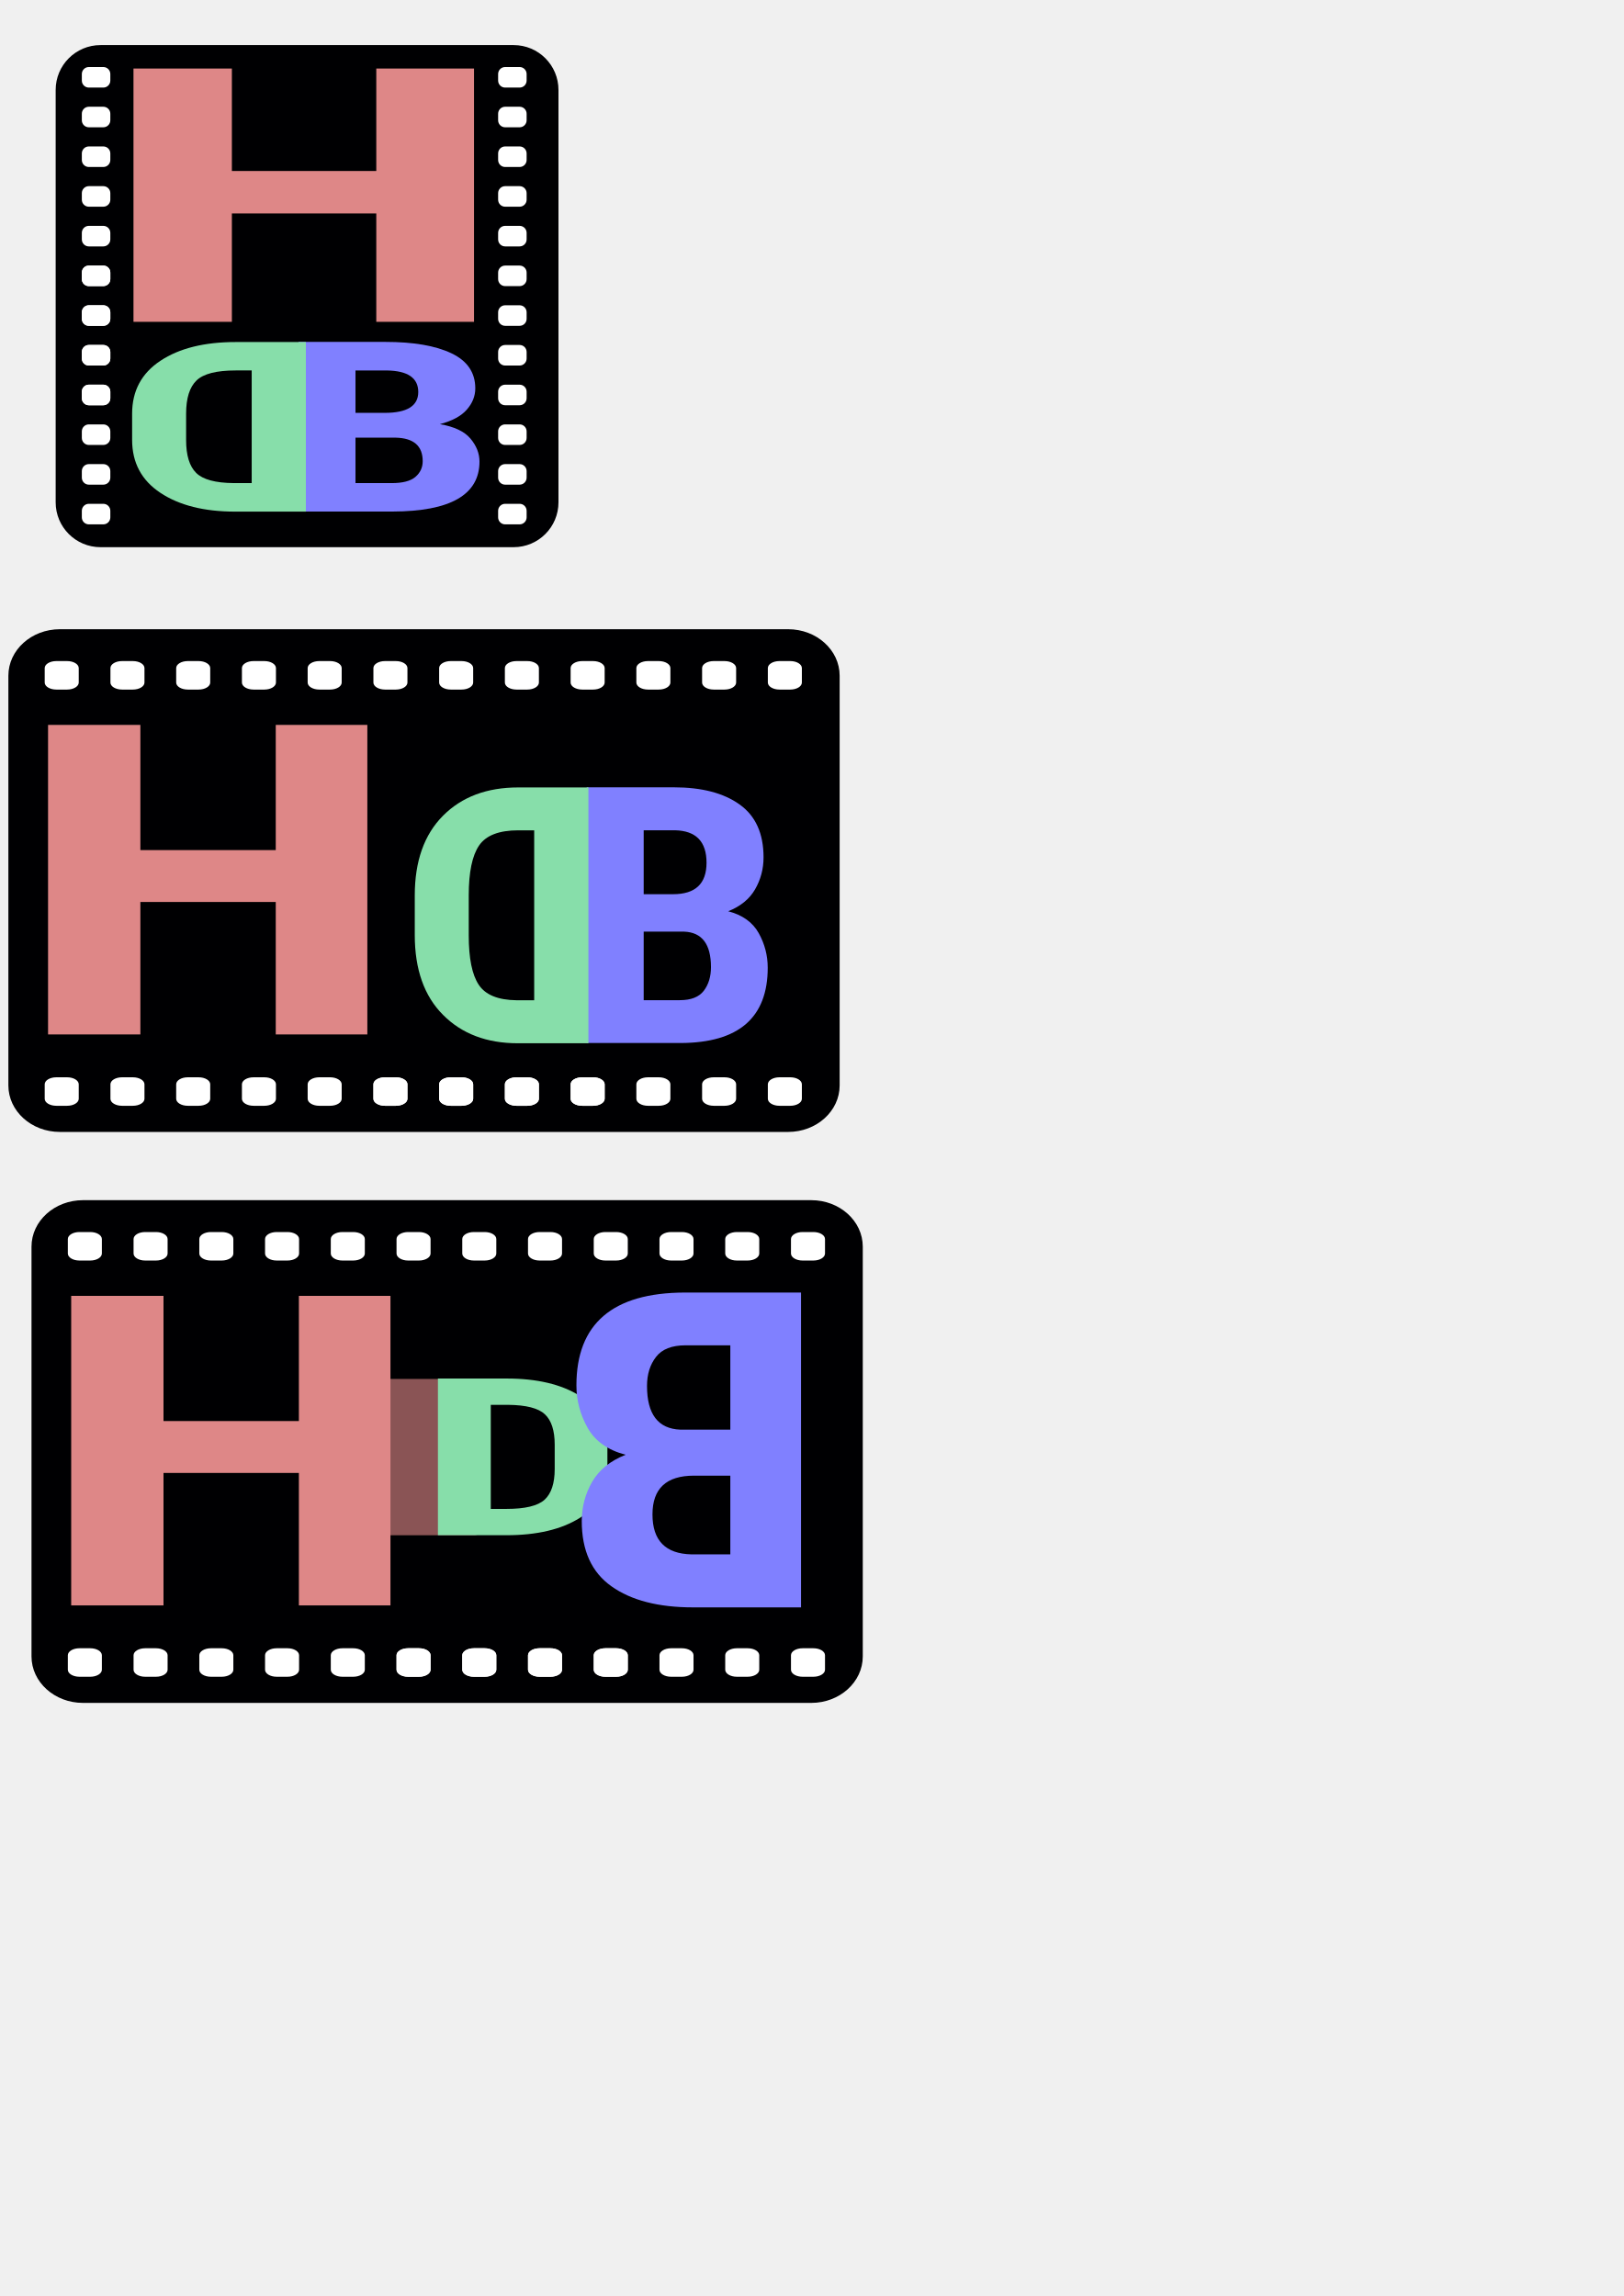
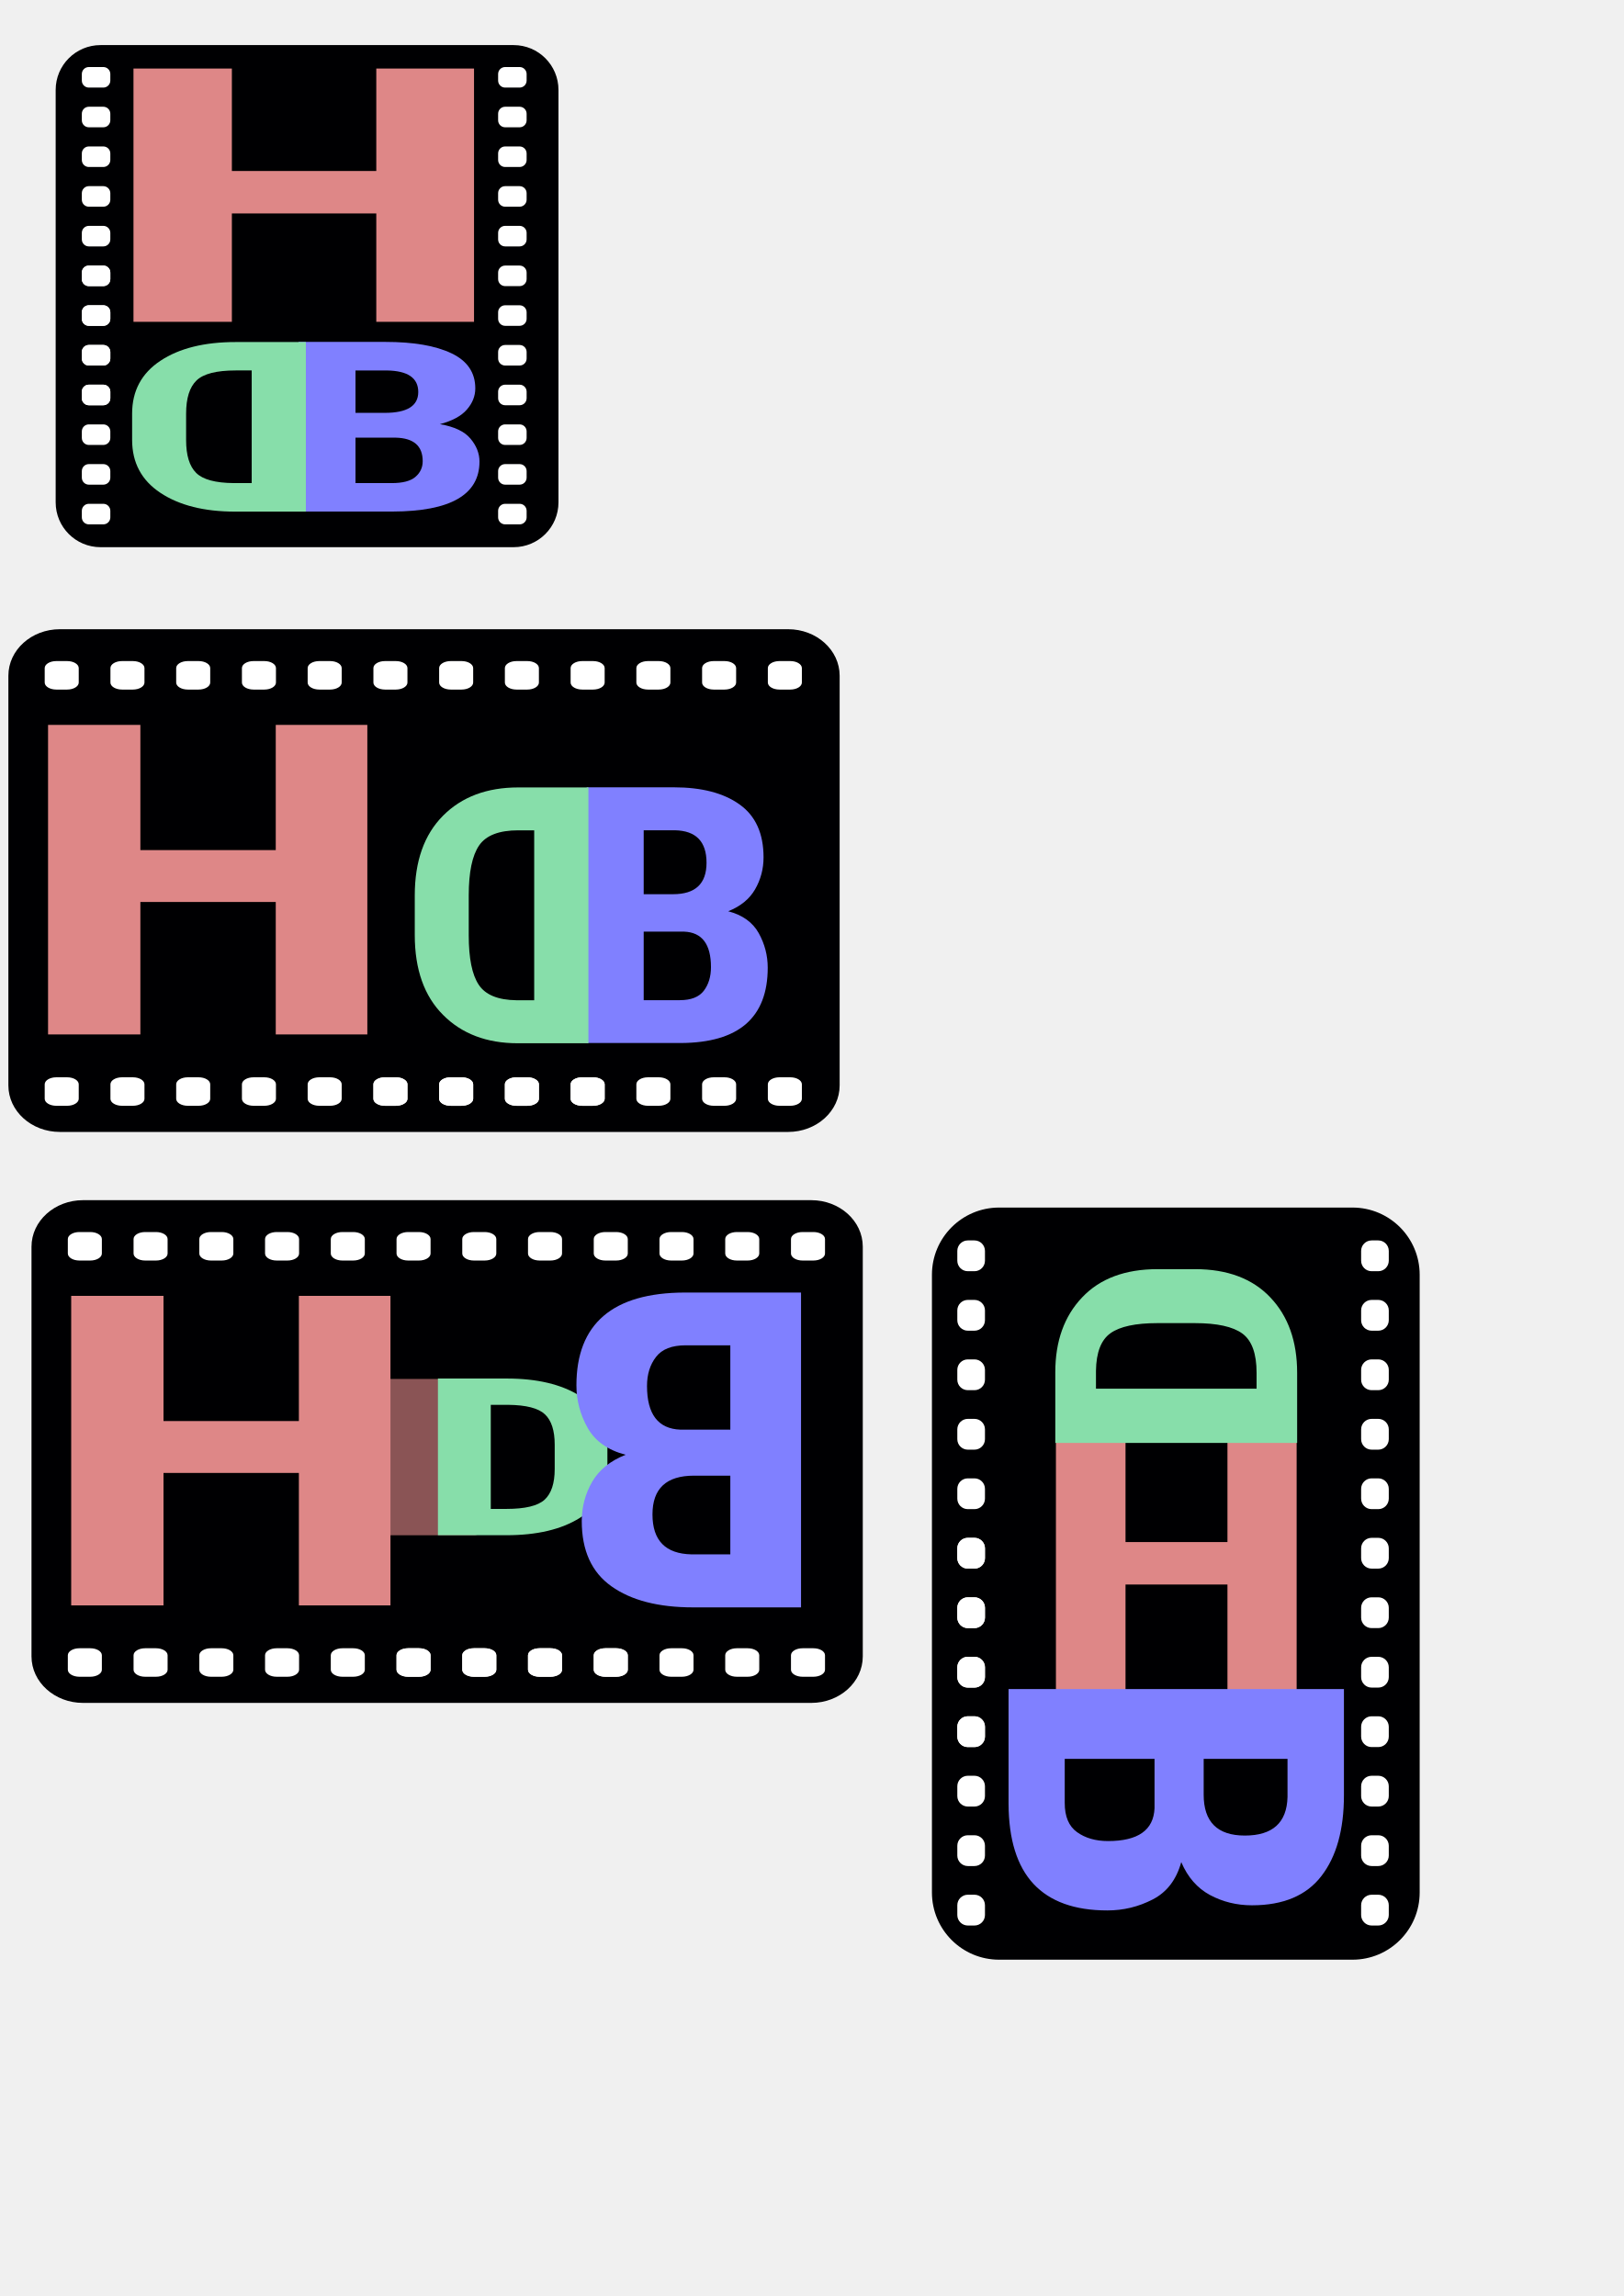
<svg xmlns="http://www.w3.org/2000/svg" width="210mm" height="297mm" viewBox="0 0 210 297" version="1.1" id="svg8">
  <defs id="defs2" />
  <g id="layer1">
    <g id="g882" transform="matrix(0.3963783,0,0,0.3963783,-2.245935,-14.90738)">
      <rect ry="14.635" y="52.324" x="23.831" height="163.853" width="164.059" id="rect4526" style="fill:#000002;fill-opacity:1;stroke:none;stroke-width:0.476;stroke-opacity:1" />
      <rect ry="2.287" y="59.483" x="32.366" height="6.708" width="9.299" id="rect4528" style="fill:#ffffff;fill-opacity:1;stroke:none;stroke-width:0.995;stroke-opacity:1" />
      <rect style="fill:#ffffff;fill-opacity:1;stroke:none;stroke-width:0.995;stroke-opacity:1" id="rect4544" width="9.299" height="6.708" x="32.366" y="72.441" ry="2.287" />
      <rect ry="2.287" y="85.399" x="32.366" height="6.708" width="9.299" id="rect4550" style="fill:#ffffff;fill-opacity:1;stroke:none;stroke-width:0.995;stroke-opacity:1" />
      <rect ry="2.287" y="98.358" x="32.366" height="6.708" width="9.299" id="rect4554" style="fill:#ffffff;fill-opacity:1;stroke:none;stroke-width:0.995;stroke-opacity:1" />
      <rect style="fill:#ffffff;fill-opacity:1;stroke:none;stroke-width:0.995;stroke-opacity:1" id="rect4556" width="9.299" height="6.708" x="32.366" y="111.316" ry="2.287" />
      <rect ry="2.287" y="124.274" x="32.366" height="6.708" width="9.299" id="rect4560" style="fill:#ffffff;fill-opacity:1;stroke:none;stroke-width:0.995;stroke-opacity:1" />
      <rect style="fill:#ffffff;fill-opacity:1;stroke:none;stroke-width:0.995;stroke-opacity:1" id="rect4562" width="9.299" height="6.708" x="32.366" y="137.232" ry="2.287" />
      <rect style="fill:#ffffff;fill-opacity:1;stroke:none;stroke-width:0.995;stroke-opacity:1" id="rect4564" width="9.299" height="6.708" x="32.366" y="150.19" ry="2.287" />
      <rect ry="2.287" y="163.148" x="32.366" height="6.708" width="9.299" id="rect4566" style="fill:#ffffff;fill-opacity:1;stroke:none;stroke-width:0.995;stroke-opacity:1" />
      <rect style="fill:#ffffff;fill-opacity:1;stroke:none;stroke-width:0.995;stroke-opacity:1" id="rect4568" width="9.299" height="6.708" x="32.366" y="124.274" ry="2.287" />
      <rect ry="2.287" y="137.232" x="32.366" height="6.708" width="9.299" id="rect4570" style="fill:#ffffff;fill-opacity:1;stroke:none;stroke-width:0.995;stroke-opacity:1" />
      <rect ry="2.287" y="150.19" x="32.366" height="6.708" width="9.299" id="rect4572" style="fill:#ffffff;fill-opacity:1;stroke:none;stroke-width:0.995;stroke-opacity:1" />
      <rect style="fill:#ffffff;fill-opacity:1;stroke:none;stroke-width:0.995;stroke-opacity:1" id="rect4574" width="9.299" height="6.708" x="32.366" y="163.148" ry="2.287" />
      <rect style="fill:#ffffff;fill-opacity:1;stroke:none;stroke-width:0.995;stroke-opacity:1" id="rect4578" width="9.299" height="6.708" x="32.366" y="176.107" ry="2.287" />
      <rect style="fill:#ffffff;fill-opacity:1;stroke:none;stroke-width:0.995;stroke-opacity:1" id="rect4580" width="9.299" height="6.708" x="32.366" y="189.065" ry="2.287" />
      <rect ry="2.287" y="202.023" x="32.366" height="6.708" width="9.299" id="rect4582" style="fill:#ffffff;fill-opacity:1;stroke:none;stroke-width:0.995;stroke-opacity:1" />
      <rect style="fill:#ffffff;fill-opacity:1;stroke:none;stroke-width:0.995;stroke-opacity:1" id="rect4584" width="9.299" height="6.708" x="168.198" y="59.483" ry="2.287" />
      <rect ry="2.287" y="72.441" x="168.198" height="6.708" width="9.299" id="rect4586" style="fill:#ffffff;fill-opacity:1;stroke:none;stroke-width:0.995;stroke-opacity:1" />
      <rect style="fill:#ffffff;fill-opacity:1;stroke:none;stroke-width:0.995;stroke-opacity:1" id="rect4588" width="9.299" height="6.708" x="168.198" y="85.399" ry="2.287" />
      <rect style="fill:#ffffff;fill-opacity:1;stroke:none;stroke-width:0.995;stroke-opacity:1" id="rect4590" width="9.299" height="6.708" x="168.198" y="98.358" ry="2.287" />
      <rect ry="2.287" y="111.316" x="168.198" height="6.708" width="9.299" id="rect4592" style="fill:#ffffff;fill-opacity:1;stroke:none;stroke-width:0.995;stroke-opacity:1" />
      <rect ry="2.287" y="124.274" x="168.198" height="6.708" width="9.299" id="rect4594" style="fill:#ffffff;fill-opacity:1;stroke:none;stroke-width:0.995;stroke-opacity:1" />
      <rect style="fill:#ffffff;fill-opacity:1;stroke:none;stroke-width:0.995;stroke-opacity:1" id="rect4596" width="9.299" height="6.708" x="168.198" y="137.232" ry="2.287" />
      <rect style="fill:#ffffff;fill-opacity:1;stroke:none;stroke-width:0.995;stroke-opacity:1" id="rect4598" width="9.299" height="6.708" x="168.198" y="150.19" ry="2.287" />
      <rect ry="2.287" y="163.148" x="168.198" height="6.708" width="9.299" id="rect4600" style="fill:#ffffff;fill-opacity:1;stroke:none;stroke-width:0.995;stroke-opacity:1" />
      <rect ry="2.287" y="176.107" x="168.198" height="6.708" width="9.299" id="rect4602" style="fill:#ffffff;fill-opacity:1;stroke:none;stroke-width:0.995;stroke-opacity:1" />
      <rect ry="2.287" y="189.065" x="168.198" height="6.708" width="9.299" id="rect4604" style="fill:#ffffff;fill-opacity:1;stroke:none;stroke-width:0.995;stroke-opacity:1" />
      <rect style="fill:#ffffff;fill-opacity:1;stroke:none;stroke-width:0.995;stroke-opacity:1" id="rect4606" width="9.299" height="6.708" x="168.198" y="202.023" ry="2.287" />
      <text transform="scale(1.384624,0.7222179)" id="text4614" y="197.494" x="26.344" style="font-style:normal;font-weight:normal;font-size:160.98px;line-height:1.25;font-family:sans-serif;letter-spacing:0px;word-spacing:0px;fill:#de8787;fill-opacity:1;stroke:none;stroke-width:4.024" xml:space="preserve">
        <tspan style="font-style:normal;font-variant:normal;font-weight:bold;font-stretch:normal;font-family:'Roboto Condensed';-inkscape-font-specification:'Roboto Condensed, Bold';fill:#de8787;fill-opacity:1;stroke-width:4.024" y="197.494" x="26.344" id="tspan4612">H</tspan>
      </text>
      <text transform="scale(1.287562,0.7766618)" id="text4622" y="263.374" x="74.315" style="font-style:normal;font-weight:normal;font-size:100.258px;line-height:1.25;font-family:sans-serif;letter-spacing:0px;word-spacing:0px;fill:#8080ff;fill-opacity:1;stroke:none;stroke-width:2.506" xml:space="preserve">
        <tspan style="font-style:normal;font-variant:normal;font-weight:bold;font-stretch:normal;font-family:'Roboto Condensed';-inkscape-font-specification:'Roboto Condensed, Bold';fill:#8080ff;fill-opacity:1;stroke-width:2.506" y="263.374" x="74.315" id="tspan4620">B</tspan>
      </text>
-       <text xml:space="preserve" style="font-style:normal;font-weight:normal;font-size:97.74px;line-height:1.25;font-family:sans-serif;letter-spacing:0px;word-spacing:0px;fill:#87deaa;fill-opacity:1;stroke:none;stroke-width:2.444" x="-89.583" y="-187.361" id="text4618" transform="scale(-1.255529,-0.7964771)">
-         <tspan id="tspan4616" x="-89.583" y="-187.361" style="font-style:normal;font-variant:normal;font-weight:bold;font-stretch:normal;font-family:'Roboto Condensed';-inkscape-font-specification:'Roboto Condensed, Bold';fill:#87deaa;fill-opacity:1;stroke-width:2.444">D</tspan>
+       <text xml:space="preserve" style="font-style:normal;font-weight:normal;font-size:97.74px;line-height:1.25;font-family:sans-serif;letter-spacing:0px;word-spacing:0px;fill:#87deaa;fill-opacity:1;stroke:none;stroke-width:2.443" x="-89.583" y="-187.361" id="text4618" transform="scale(-1.255529,-0.7964771)">
+         <tspan id="tspan4616" x="-89.583" y="-187.361" style="font-style:normal;font-variant:normal;font-weight:bold;font-stretch:normal;font-family:'Roboto Condensed';-inkscape-font-specification:'Roboto Condensed, Bold';fill:#87deaa;fill-opacity:1;stroke-width:2.443">D</tspan>
      </text>
    </g>
    <g id="g1132">
      <g transform="matrix(1.655338,0,0,1,-15.28253,0.3842)" id="g1020">
        <rect rx="6.014" ry="4.025" y="9.887" x="-146.038" height="64.948" width="65.03" id="rect884" style="fill:#000002;fill-opacity:1;stroke:none;stroke-width:0.189;stroke-opacity:1" transform="rotate(-90)" />
        <rect ry="0.906" y="12.725" x="-142.655" height="2.659" width="3.686" id="rect886" style="fill:#ffffff;fill-opacity:1;stroke:none;stroke-width:0.394;stroke-opacity:1" transform="rotate(-90)" />
        <rect style="fill:#ffffff;fill-opacity:1;stroke:none;stroke-width:0.394;stroke-opacity:1" id="rect888" width="3.686" height="2.659" x="-142.655" y="17.861" ry="0.906" transform="rotate(-90)" />
        <rect ry="0.906" y="22.998" x="-142.655" height="2.659" width="3.686" id="rect890" style="fill:#ffffff;fill-opacity:1;stroke:none;stroke-width:0.394;stroke-opacity:1" transform="rotate(-90)" />
        <rect ry="0.906" y="28.134" x="-142.655" height="2.659" width="3.686" id="rect892" style="fill:#ffffff;fill-opacity:1;stroke:none;stroke-width:0.394;stroke-opacity:1" transform="rotate(-90)" />
        <rect style="fill:#ffffff;fill-opacity:1;stroke:none;stroke-width:0.394;stroke-opacity:1" id="rect894" width="3.686" height="2.659" x="-142.655" y="33.27" ry="0.906" transform="rotate(-90)" />
        <rect ry="0.906" y="38.407" x="-142.655" height="2.659" width="3.686" id="rect896" style="fill:#ffffff;fill-opacity:1;stroke:none;stroke-width:0.394;stroke-opacity:1" transform="rotate(-90)" />
        <rect style="fill:#ffffff;fill-opacity:1;stroke:none;stroke-width:0.394;stroke-opacity:1" id="rect898" width="3.686" height="2.659" x="-142.655" y="43.543" ry="0.906" transform="rotate(-90)" />
        <rect style="fill:#ffffff;fill-opacity:1;stroke:none;stroke-width:0.394;stroke-opacity:1" id="rect900" width="3.686" height="2.659" x="-142.655" y="48.679" ry="0.906" transform="rotate(-90)" />
        <rect ry="0.906" y="53.816" x="-142.655" height="2.659" width="3.686" id="rect902" style="fill:#ffffff;fill-opacity:1;stroke:none;stroke-width:0.394;stroke-opacity:1" transform="rotate(-90)" />
        <rect style="fill:#ffffff;fill-opacity:1;stroke:none;stroke-width:0.394;stroke-opacity:1" id="rect904" width="3.686" height="2.659" x="-142.655" y="38.407" ry="0.906" transform="rotate(-90)" />
        <rect ry="0.906" y="43.543" x="-142.655" height="2.659" width="3.686" id="rect906" style="fill:#ffffff;fill-opacity:1;stroke:none;stroke-width:0.394;stroke-opacity:1" transform="rotate(-90)" />
        <rect ry="0.906" y="48.679" x="-142.655" height="2.659" width="3.686" id="rect908" style="fill:#ffffff;fill-opacity:1;stroke:none;stroke-width:0.394;stroke-opacity:1" transform="rotate(-90)" />
        <rect style="fill:#ffffff;fill-opacity:1;stroke:none;stroke-width:0.394;stroke-opacity:1" id="rect910" width="3.686" height="2.659" x="-142.655" y="53.816" ry="0.906" transform="rotate(-90)" />
        <rect style="fill:#ffffff;fill-opacity:1;stroke:none;stroke-width:0.394;stroke-opacity:1" id="rect912" width="3.686" height="2.659" x="-142.655" y="58.952" ry="0.906" transform="rotate(-90)" />
        <rect style="fill:#ffffff;fill-opacity:1;stroke:none;stroke-width:0.394;stroke-opacity:1" id="rect914" width="3.686" height="2.659" x="-142.655" y="64.088" ry="0.906" transform="rotate(-90)" />
        <rect ry="0.906" y="69.225" x="-142.655" height="2.659" width="3.686" id="rect916" style="fill:#ffffff;fill-opacity:1;stroke:none;stroke-width:0.394;stroke-opacity:1" transform="rotate(-90)" />
        <rect style="fill:#ffffff;fill-opacity:1;stroke:none;stroke-width:0.394;stroke-opacity:1" id="rect918" width="3.686" height="2.659" x="-88.815" y="12.725" ry="0.906" transform="rotate(-90)" />
        <rect ry="0.906" y="17.861" x="-88.815" height="2.659" width="3.686" id="rect920" style="fill:#ffffff;fill-opacity:1;stroke:none;stroke-width:0.394;stroke-opacity:1" transform="rotate(-90)" />
        <rect style="fill:#ffffff;fill-opacity:1;stroke:none;stroke-width:0.394;stroke-opacity:1" id="rect922" width="3.686" height="2.659" x="-88.815" y="22.998" ry="0.906" transform="rotate(-90)" />
        <rect style="fill:#ffffff;fill-opacity:1;stroke:none;stroke-width:0.394;stroke-opacity:1" id="rect924" width="3.686" height="2.659" x="-88.815" y="28.134" ry="0.906" transform="rotate(-90)" />
        <rect ry="0.906" y="33.27" x="-88.815" height="2.659" width="3.686" id="rect926" style="fill:#ffffff;fill-opacity:1;stroke:none;stroke-width:0.394;stroke-opacity:1" transform="rotate(-90)" />
        <rect ry="0.906" y="38.407" x="-88.815" height="2.659" width="3.686" id="rect928" style="fill:#ffffff;fill-opacity:1;stroke:none;stroke-width:0.394;stroke-opacity:1" transform="rotate(-90)" />
        <rect style="fill:#ffffff;fill-opacity:1;stroke:none;stroke-width:0.394;stroke-opacity:1" id="rect930" width="3.686" height="2.659" x="-88.815" y="43.543" ry="0.906" transform="rotate(-90)" />
        <rect style="fill:#ffffff;fill-opacity:1;stroke:none;stroke-width:0.394;stroke-opacity:1" id="rect932" width="3.686" height="2.659" x="-88.815" y="48.679" ry="0.906" transform="rotate(-90)" />
        <rect ry="0.906" y="53.816" x="-88.815" height="2.659" width="3.686" id="rect934" style="fill:#ffffff;fill-opacity:1;stroke:none;stroke-width:0.394;stroke-opacity:1" transform="rotate(-90)" />
        <rect ry="0.906" y="58.952" x="-88.815" height="2.659" width="3.686" id="rect936" style="fill:#ffffff;fill-opacity:1;stroke:none;stroke-width:0.394;stroke-opacity:1" transform="rotate(-90)" />
        <rect ry="0.906" y="64.088" x="-88.815" height="2.659" width="3.686" id="rect938" style="fill:#ffffff;fill-opacity:1;stroke:none;stroke-width:0.394;stroke-opacity:1" transform="rotate(-90)" />
        <rect style="fill:#ffffff;fill-opacity:1;stroke:none;stroke-width:0.394;stroke-opacity:1" id="rect940" width="3.686" height="2.659" x="-88.815" y="69.225" ry="0.906" transform="rotate(-90)" />
      </g>
      <text xml:space="preserve" style="font-style:normal;font-weight:normal;font-size:68.316px;line-height:1.25;font-family:sans-serif;letter-spacing:0px;word-spacing:0px;fill:#de8787;fill-opacity:1;stroke:none;stroke-width:1.708" x="1.218" y="162.29" id="text944" transform="scale(1.212828,0.8245193)">
        <tspan id="tspan942" x="1.218" y="162.29" style="font-style:normal;font-variant:normal;font-weight:bold;font-stretch:normal;font-family:'Roboto Condensed';-inkscape-font-specification:'Roboto Condensed, Bold';fill:#de8787;fill-opacity:1;stroke-width:1.708">H</tspan>
      </text>
      <text xml:space="preserve" style="font-style:normal;font-weight:normal;font-size:48.792px;line-height:1.25;font-family:sans-serif;letter-spacing:0px;word-spacing:0px;fill:#8080ff;fill-opacity:1;stroke:none;stroke-width:1.22" x="69.576" y="141.489" id="text948" transform="scale(1.04868,0.9535796)">
        <tspan id="tspan946" x="69.576" y="141.489" style="font-style:normal;font-variant:normal;font-weight:bold;font-stretch:normal;font-family:'Roboto Condensed';-inkscape-font-specification:'Roboto Condensed, Bold';fill:#8080ff;fill-opacity:1;stroke-width:1.22">B</tspan>
      </text>
      <text transform="scale(-1.022246,-0.9782385)" id="text952" y="-104.125" x="-77.166" style="font-style:normal;font-weight:normal;font-size:47.583px;line-height:1.25;font-family:sans-serif;letter-spacing:0px;word-spacing:0px;fill:#87deaa;fill-opacity:1;stroke:none;stroke-width:1.19" xml:space="preserve">
        <tspan style="font-style:normal;font-variant:normal;font-weight:bold;font-stretch:normal;font-family:'Roboto Condensed';-inkscape-font-specification:'Roboto Condensed, Bold';fill:#87deaa;fill-opacity:1;stroke-width:1.19" y="-104.125" x="-77.166" id="tspan950">D</tspan>
      </text>
    </g>
    <g id="g1097" transform="translate(2.991364,73.85701)">
      <g id="g1081" transform="matrix(1.655338,0,0,1,-15.28253,0.3842)">
        <rect transform="rotate(-90)" style="fill:#000002;fill-opacity:1;stroke:none;stroke-width:0.189;stroke-opacity:1" id="rect1023" width="65.03" height="64.948" x="-146.038" y="9.887" ry="4.025" rx="6.014" />
        <rect transform="rotate(-90)" style="fill:#ffffff;fill-opacity:1;stroke:none;stroke-width:0.394;stroke-opacity:1" id="rect1025" width="3.686" height="2.659" x="-142.655" y="12.725" ry="0.906" />
        <rect transform="rotate(-90)" ry="0.906" y="17.861" x="-142.655" height="2.659" width="3.686" id="rect1027" style="fill:#ffffff;fill-opacity:1;stroke:none;stroke-width:0.394;stroke-opacity:1" />
        <rect transform="rotate(-90)" style="fill:#ffffff;fill-opacity:1;stroke:none;stroke-width:0.394;stroke-opacity:1" id="rect1029" width="3.686" height="2.659" x="-142.655" y="22.998" ry="0.906" />
        <rect transform="rotate(-90)" style="fill:#ffffff;fill-opacity:1;stroke:none;stroke-width:0.394;stroke-opacity:1" id="rect1031" width="3.686" height="2.659" x="-142.655" y="28.134" ry="0.906" />
        <rect transform="rotate(-90)" ry="0.906" y="33.27" x="-142.655" height="2.659" width="3.686" id="rect1033" style="fill:#ffffff;fill-opacity:1;stroke:none;stroke-width:0.394;stroke-opacity:1" />
        <rect transform="rotate(-90)" style="fill:#ffffff;fill-opacity:1;stroke:none;stroke-width:0.394;stroke-opacity:1" id="rect1035" width="3.686" height="2.659" x="-142.655" y="38.407" ry="0.906" />
        <rect transform="rotate(-90)" ry="0.906" y="43.543" x="-142.655" height="2.659" width="3.686" id="rect1037" style="fill:#ffffff;fill-opacity:1;stroke:none;stroke-width:0.394;stroke-opacity:1" />
        <rect transform="rotate(-90)" ry="0.906" y="48.679" x="-142.655" height="2.659" width="3.686" id="rect1039" style="fill:#ffffff;fill-opacity:1;stroke:none;stroke-width:0.394;stroke-opacity:1" />
        <rect transform="rotate(-90)" style="fill:#ffffff;fill-opacity:1;stroke:none;stroke-width:0.394;stroke-opacity:1" id="rect1041" width="3.686" height="2.659" x="-142.655" y="53.816" ry="0.906" />
        <rect transform="rotate(-90)" ry="0.906" y="38.407" x="-142.655" height="2.659" width="3.686" id="rect1043" style="fill:#ffffff;fill-opacity:1;stroke:none;stroke-width:0.394;stroke-opacity:1" />
        <rect transform="rotate(-90)" style="fill:#ffffff;fill-opacity:1;stroke:none;stroke-width:0.394;stroke-opacity:1" id="rect1045" width="3.686" height="2.659" x="-142.655" y="43.543" ry="0.906" />
        <rect transform="rotate(-90)" style="fill:#ffffff;fill-opacity:1;stroke:none;stroke-width:0.394;stroke-opacity:1" id="rect1047" width="3.686" height="2.659" x="-142.655" y="48.679" ry="0.906" />
        <rect transform="rotate(-90)" ry="0.906" y="53.816" x="-142.655" height="2.659" width="3.686" id="rect1049" style="fill:#ffffff;fill-opacity:1;stroke:none;stroke-width:0.394;stroke-opacity:1" />
        <rect transform="rotate(-90)" ry="0.906" y="58.952" x="-142.655" height="2.659" width="3.686" id="rect1051" style="fill:#ffffff;fill-opacity:1;stroke:none;stroke-width:0.394;stroke-opacity:1" />
        <rect transform="rotate(-90)" ry="0.906" y="64.088" x="-142.655" height="2.659" width="3.686" id="rect1053" style="fill:#ffffff;fill-opacity:1;stroke:none;stroke-width:0.394;stroke-opacity:1" />
        <rect transform="rotate(-90)" style="fill:#ffffff;fill-opacity:1;stroke:none;stroke-width:0.394;stroke-opacity:1" id="rect1055" width="3.686" height="2.659" x="-142.655" y="69.225" ry="0.906" />
        <rect transform="rotate(-90)" ry="0.906" y="12.725" x="-88.815" height="2.659" width="3.686" id="rect1057" style="fill:#ffffff;fill-opacity:1;stroke:none;stroke-width:0.394;stroke-opacity:1" />
        <rect transform="rotate(-90)" style="fill:#ffffff;fill-opacity:1;stroke:none;stroke-width:0.394;stroke-opacity:1" id="rect1059" width="3.686" height="2.659" x="-88.815" y="17.861" ry="0.906" />
        <rect transform="rotate(-90)" ry="0.906" y="22.998" x="-88.815" height="2.659" width="3.686" id="rect1061" style="fill:#ffffff;fill-opacity:1;stroke:none;stroke-width:0.394;stroke-opacity:1" />
        <rect transform="rotate(-90)" ry="0.906" y="28.134" x="-88.815" height="2.659" width="3.686" id="rect1063" style="fill:#ffffff;fill-opacity:1;stroke:none;stroke-width:0.394;stroke-opacity:1" />
        <rect transform="rotate(-90)" style="fill:#ffffff;fill-opacity:1;stroke:none;stroke-width:0.394;stroke-opacity:1" id="rect1065" width="3.686" height="2.659" x="-88.815" y="33.27" ry="0.906" />
        <rect transform="rotate(-90)" style="fill:#ffffff;fill-opacity:1;stroke:none;stroke-width:0.394;stroke-opacity:1" id="rect1067" width="3.686" height="2.659" x="-88.815" y="38.407" ry="0.906" />
        <rect transform="rotate(-90)" ry="0.906" y="43.543" x="-88.815" height="2.659" width="3.686" id="rect1069" style="fill:#ffffff;fill-opacity:1;stroke:none;stroke-width:0.394;stroke-opacity:1" />
        <rect transform="rotate(-90)" ry="0.906" y="48.679" x="-88.815" height="2.659" width="3.686" id="rect1071" style="fill:#ffffff;fill-opacity:1;stroke:none;stroke-width:0.394;stroke-opacity:1" />
        <rect transform="rotate(-90)" style="fill:#ffffff;fill-opacity:1;stroke:none;stroke-width:0.394;stroke-opacity:1" id="rect1073" width="3.686" height="2.659" x="-88.815" y="53.816" ry="0.906" />
        <rect transform="rotate(-90)" style="fill:#ffffff;fill-opacity:1;stroke:none;stroke-width:0.394;stroke-opacity:1" id="rect1075" width="3.686" height="2.659" x="-88.815" y="58.952" ry="0.906" />
        <rect transform="rotate(-90)" style="fill:#ffffff;fill-opacity:1;stroke:none;stroke-width:0.394;stroke-opacity:1" id="rect1077" width="3.686" height="2.659" x="-88.815" y="64.088" ry="0.906" />
        <rect transform="rotate(-90)" ry="0.906" y="69.225" x="-88.815" height="2.659" width="3.686" id="rect1079" style="fill:#ffffff;fill-opacity:1;stroke:none;stroke-width:0.394;stroke-opacity:1" />
      </g>
      <rect style="fill:#de8787;fill-opacity:0.623;stroke:none;stroke-width:0.272;stroke-opacity:1;paint-order:stroke fill markers" id="rect1083" width="17.765" height="20.222" x="41.483" y="104.516" ry="0.867" />
      <text xml:space="preserve" style="font-style:normal;font-weight:normal;font-size:36.789px;line-height:1.25;font-family:sans-serif;letter-spacing:0px;word-spacing:0px;fill:#87deaa;fill-opacity:1;stroke:none;stroke-width:0.92" x="39.459" y="160.971" id="text1087" transform="scale(1.290523,0.7748796)">
        <tspan id="tspan1085" x="39.459" y="160.971" style="font-style:normal;font-variant:normal;font-weight:bold;font-stretch:normal;font-family:'Roboto Condensed';-inkscape-font-specification:'Roboto Condensed, Bold';fill:#87deaa;fill-opacity:1;stroke-width:0.92">D</tspan>
      </text>
      <text transform="scale(-1.052768,-0.9498766)" id="text1091" y="-98.263" x="-99.021" style="font-style:normal;font-weight:normal;font-size:60.317px;line-height:1.25;font-family:sans-serif;letter-spacing:0px;word-spacing:0px;fill:#8080ff;fill-opacity:1;stroke:none;stroke-width:1.508" xml:space="preserve">
        <tspan style="font-style:normal;font-variant:normal;font-weight:bold;font-stretch:normal;font-family:'Roboto Condensed';-inkscape-font-specification:'Roboto Condensed, Bold';fill:#8080ff;fill-opacity:1;stroke-width:1.508" y="-98.263" x="-99.021" id="tspan1089">B</tspan>
      </text>
      <text transform="scale(1.212828,0.8245193)" id="text1095" y="162.29" x="1.218" style="font-style:normal;font-weight:normal;font-size:68.316px;line-height:1.25;font-family:sans-serif;letter-spacing:0px;word-spacing:0px;fill:#de8787;fill-opacity:1;stroke:none;stroke-width:1.708" xml:space="preserve">
        <tspan style="font-style:normal;font-variant:normal;font-weight:bold;font-stretch:normal;font-family:'Roboto Condensed';-inkscape-font-specification:'Roboto Condensed, Bold';fill:#de8787;fill-opacity:1;stroke-width:1.708" y="162.29" x="1.218" id="tspan1093">H</tspan>
      </text>
    </g>
+     <rect ry="8.69" y="156.204" x="120.532" height="97.293" width="63.08" id="rect4526-6" style="fill:#000002;fill-opacity:1;stroke:none;stroke-width:0.228;stroke-opacity:1" />
+     <rect ry="1.358" y="160.455" x="123.813" height="3.983" width="3.576" id="rect4528-7" style="fill:#ffffff;fill-opacity:1;stroke:none;stroke-width:0.475;stroke-opacity:1" />
+     <rect style="fill:#ffffff;fill-opacity:1;stroke:none;stroke-width:0.475;stroke-opacity:1" id="rect4544-5" width="3.576" height="3.983" x="123.813" y="168.15" ry="1.358" />
+     <rect ry="1.358" y="175.844" x="123.813" height="3.983" width="3.576" id="rect4550-3" style="fill:#ffffff;fill-opacity:1;stroke:none;stroke-width:0.475;stroke-opacity:1" />
+     <rect ry="1.358" y="183.538" x="123.813" height="3.983" width="3.576" id="rect4554-5" style="fill:#ffffff;fill-opacity:1;stroke:none;stroke-width:0.475;stroke-opacity:1" />
+     <rect style="fill:#ffffff;fill-opacity:1;stroke:none;stroke-width:0.475;stroke-opacity:1" id="rect4556-6" width="3.576" height="3.983" x="123.813" y="191.233" ry="1.358" />
+     <rect ry="1.358" y="198.927" x="123.813" height="3.983" width="3.576" id="rect4560-2" style="fill:#ffffff;fill-opacity:1;stroke:none;stroke-width:0.475;stroke-opacity:1" />
+     <rect style="fill:#ffffff;fill-opacity:1;stroke:none;stroke-width:0.475;stroke-opacity:1" id="rect4562-9" width="3.576" height="3.983" x="123.813" y="206.621" ry="1.358" />
+     <rect style="fill:#ffffff;fill-opacity:1;stroke:none;stroke-width:0.475;stroke-opacity:1" id="rect4564-1" width="3.576" height="3.983" x="123.813" y="214.316" ry="1.358" />
+     <rect ry="1.358" y="222.01" x="123.813" height="3.983" width="3.576" id="rect4566-2" style="fill:#ffffff;fill-opacity:1;stroke:none;stroke-width:0.475;stroke-opacity:1" />
+     <rect style="fill:#ffffff;fill-opacity:1;stroke:none;stroke-width:0.475;stroke-opacity:1" id="rect4568-7" width="3.576" height="3.983" x="123.813" y="198.927" ry="1.358" />
+     <rect ry="1.358" y="206.621" x="123.813" height="3.983" width="3.576" id="rect4570-0" style="fill:#ffffff;fill-opacity:1;stroke:none;stroke-width:0.475;stroke-opacity:1" />
+     <rect ry="1.358" y="214.316" x="123.813" height="3.983" width="3.576" id="rect4572-9" style="fill:#ffffff;fill-opacity:1;stroke:none;stroke-width:0.475;stroke-opacity:1" />
+     <rect style="fill:#ffffff;fill-opacity:1;stroke:none;stroke-width:0.475;stroke-opacity:1" id="rect4574-3" width="3.576" height="3.983" x="123.813" y="222.01" ry="1.358" />
+     <rect style="fill:#ffffff;fill-opacity:1;stroke:none;stroke-width:0.475;stroke-opacity:1" id="rect4578-6" width="3.576" height="3.983" x="123.813" y="229.704" ry="1.358" />
+     <rect style="fill:#ffffff;fill-opacity:1;stroke:none;stroke-width:0.475;stroke-opacity:1" id="rect4580-0" width="3.576" height="3.983" x="123.813" y="237.399" ry="1.358" />
+     <rect ry="1.358" y="245.093" x="123.813" height="3.983" width="3.576" id="rect4582-6" style="fill:#ffffff;fill-opacity:1;stroke:none;stroke-width:0.475;stroke-opacity:1" />
+     <rect style="fill:#ffffff;fill-opacity:1;stroke:none;stroke-width:0.475;stroke-opacity:1" id="rect4584-2" width="3.576" height="3.983" x="176.04" y="160.455" ry="1.358" />
+     <rect ry="1.358" y="168.15" x="176.04" height="3.983" width="3.576" id="rect4586-6" style="fill:#ffffff;fill-opacity:1;stroke:none;stroke-width:0.475;stroke-opacity:1" />
+     <rect style="fill:#ffffff;fill-opacity:1;stroke:none;stroke-width:0.475;stroke-opacity:1" id="rect4588-1" width="3.576" height="3.983" x="176.04" y="175.844" ry="1.358" />
+     <rect style="fill:#ffffff;fill-opacity:1;stroke:none;stroke-width:0.475;stroke-opacity:1" id="rect4590-8" width="3.576" height="3.983" x="176.04" y="183.538" ry="1.358" />
+     <rect ry="1.358" y="191.233" x="176.04" height="3.983" width="3.576" id="rect4592-7" style="fill:#ffffff;fill-opacity:1;stroke:none;stroke-width:0.475;stroke-opacity:1" />
+     <rect ry="1.358" y="198.927" x="176.04" height="3.983" width="3.576" id="rect4594-9" style="fill:#ffffff;fill-opacity:1;stroke:none;stroke-width:0.475;stroke-opacity:1" />
+     <rect style="fill:#ffffff;fill-opacity:1;stroke:none;stroke-width:0.475;stroke-opacity:1" id="rect4596-2" width="3.576" height="3.983" x="176.04" y="206.621" ry="1.358" />
+     <rect style="fill:#ffffff;fill-opacity:1;stroke:none;stroke-width:0.475;stroke-opacity:1" id="rect4598-0" width="3.576" height="3.983" x="176.04" y="214.316" ry="1.358" />
+     <rect ry="1.358" y="222.01" x="176.04" height="3.983" width="3.576" id="rect4600-2" style="fill:#ffffff;fill-opacity:1;stroke:none;stroke-width:0.475;stroke-opacity:1" />
+     <rect ry="1.358" y="229.704" x="176.04" height="3.983" width="3.576" id="rect4602-3" style="fill:#ffffff;fill-opacity:1;stroke:none;stroke-width:0.475;stroke-opacity:1" />
+     <rect ry="1.358" y="237.399" x="176.04" height="3.983" width="3.576" id="rect4604-7" style="fill:#ffffff;fill-opacity:1;stroke:none;stroke-width:0.475;stroke-opacity:1" />
+     <rect style="fill:#ffffff;fill-opacity:1;stroke:none;stroke-width:0.475;stroke-opacity:1" id="rect4606-5" width="3.576" height="3.983" x="176.04" y="245.093" ry="1.358" />
+     <text transform="scale(1.163819,0.8592401)" id="text4614-9" y="254.854" x="114.281" style="font-style:normal;font-weight:normal;font-size:53.633px;line-height:1.25;font-family:sans-serif;letter-spacing:0px;word-spacing:0px;fill:#de8787;fill-opacity:1;stroke:none;stroke-width:1.341" xml:space="preserve">
+       <tspan style="font-style:normal;font-variant:normal;font-weight:bold;font-stretch:normal;font-family:'Roboto Condensed';-inkscape-font-specification:'Roboto Condensed, Bold';fill:#de8787;fill-opacity:1;stroke-width:1.341" y="254.854" x="114.281" id="tspan4612-2">H</tspan>
+     </text>
+     <text transform="matrix(0,1.01297,-0.9871958,0,0,0)" id="text4622-2" y="-132.134" x="212.163" style="font-style:normal;font-weight:normal;font-size:61.797px;line-height:1.25;font-family:sans-serif;letter-spacing:0px;word-spacing:0px;fill:#8080ff;fill-opacity:1;stroke:none;stroke-width:1.545" xml:space="preserve">
+       <tspan style="font-style:normal;font-variant:normal;font-weight:bold;font-stretch:normal;font-family:'Roboto Condensed';-inkscape-font-specification:'Roboto Condensed, Bold';fill:#8080ff;fill-opacity:1;stroke-width:1.545" y="-132.134" x="212.163" id="tspan4620-8">B</tspan>
+     </text>
+     <text xml:space="preserve" style="font-style:normal;font-weight:normal;font-size:46.258px;line-height:1.25;font-family:sans-serif;letter-spacing:0px;word-spacing:0px;fill:#87deaa;fill-opacity:1;stroke:none;stroke-width:1.156" x="-180.142" y="176.411" id="text4618-9" transform="matrix(0,-1.051535,0.9509905,0,0,0)">
+       <tspan id="tspan4616-7" x="-180.142" y="176.411" style="font-style:normal;font-variant:normal;font-weight:bold;font-stretch:normal;font-family:'Roboto Condensed';-inkscape-font-specification:'Roboto Condensed, Bold';fill:#87deaa;fill-opacity:1;stroke-width:1.156">D</tspan>
+     </text>
  </g>
</svg>
